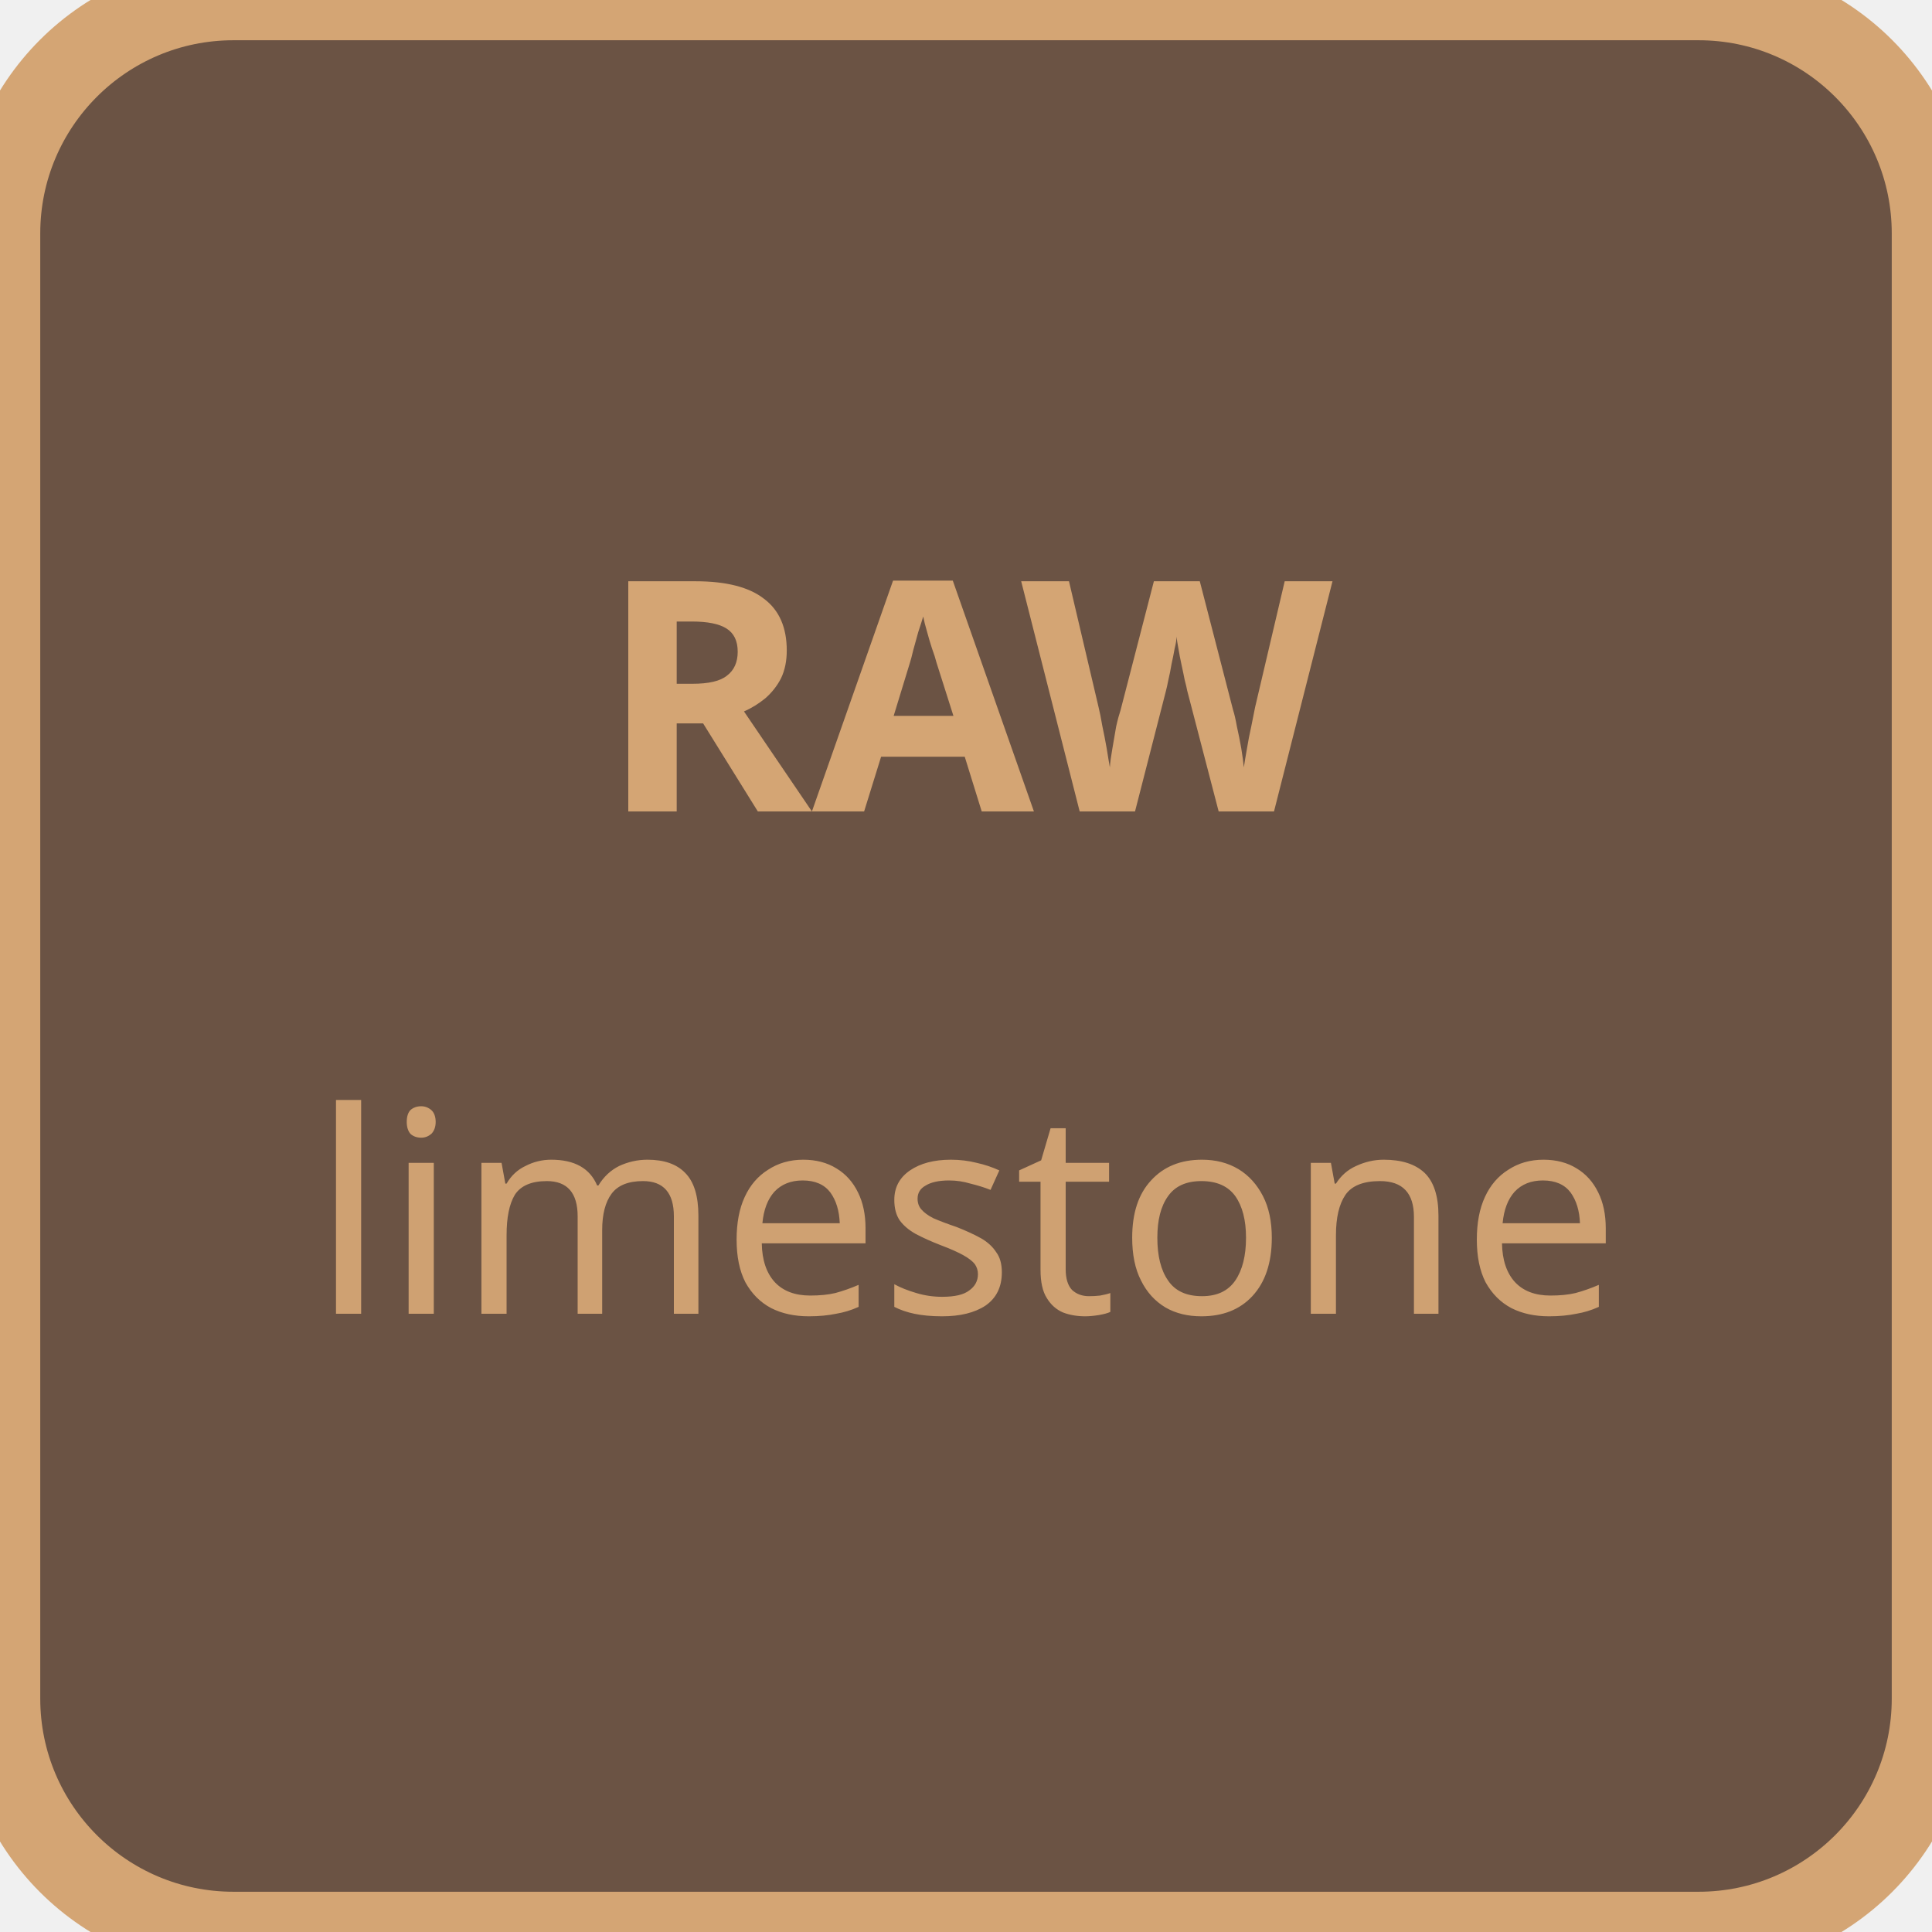
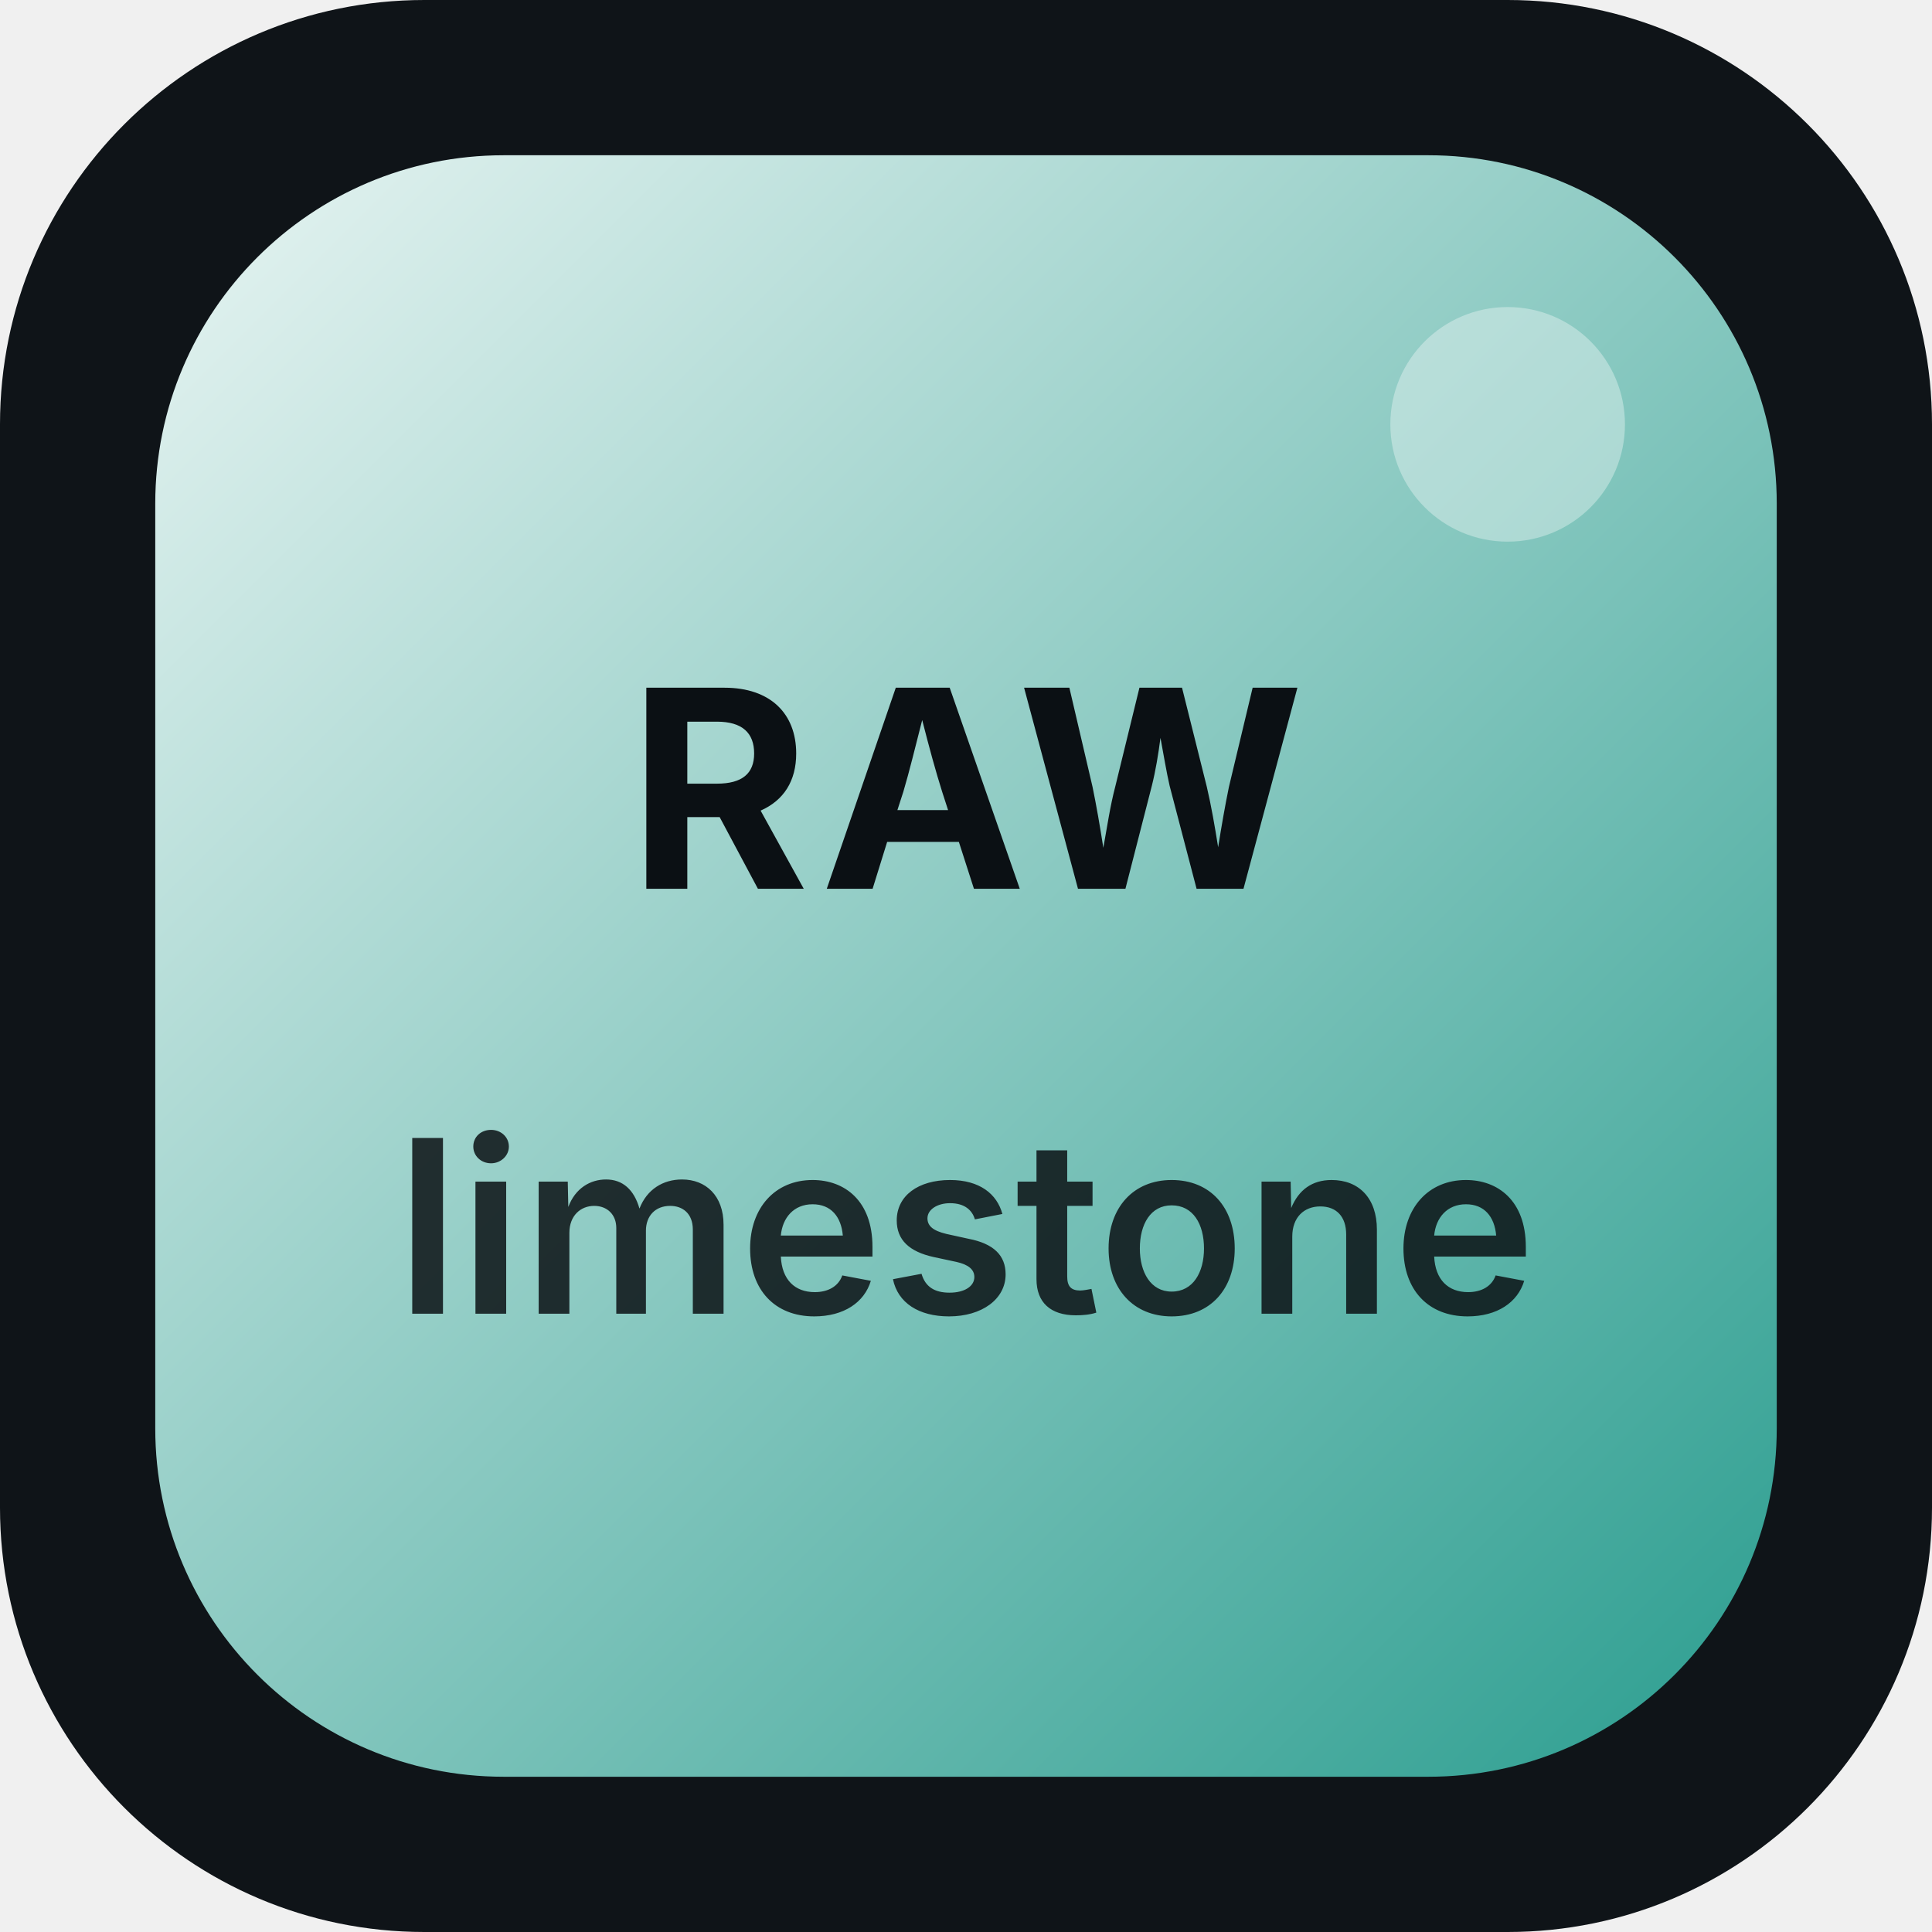
- <svg xmlns="http://www.w3.org/2000/svg" width="48" height="48" viewBox="0 0 48 48">
-   <rect width="48" height="48" rx="5.8" fill="#6b5344" stroke="#d4a574" stroke-width="2" />
-   <text x="50%" y="42%" text-anchor="middle" fill="#d4a574" font-family="Segoe UI, sans-serif" font-size="8" font-weight="700">RAW</text>
-   <text x="50%" y="68%" text-anchor="middle" fill="#d4a574" font-family="Segoe UI, sans-serif" font-size="7" opacity="0.95">limestone</text>
+ <svg xmlns="http://www.w3.org/2000/svg" width="56" height="56" viewBox="0 0 56 56">
+   <defs>
+     <linearGradient id="g" x1="0" y1="0" x2="1" y2="1">
+       <stop offset="0%" stop-color="#e9f5f3" />
+       <stop offset="100%" stop-color="#2a9d8f" />
+     </linearGradient>
+   </defs>
+   <rect width="56" height="56" rx="12.3" fill="#0f1418" />
+   <rect x="4.5" y="4.5" width="47.0" height="47.0" rx="10.1" fill="url(#g)" />
+   <circle cx="43.7" cy="12.3" r="3.4" fill="#ffffff" opacity="0.35" />
+   <text x="50%" y="46%" text-anchor="middle" fill="#0b1014" font-family="Inter,Segoe UI,sans-serif" font-size="8" font-weight="700" letter-spacing="0.04em">RAW</text>
+   <text x="50%" y="68%" text-anchor="middle" fill="#0b1014" font-family="Inter,Segoe UI,sans-serif" font-size="7" font-weight="600" opacity="0.85">limestone</text>
</svg>
